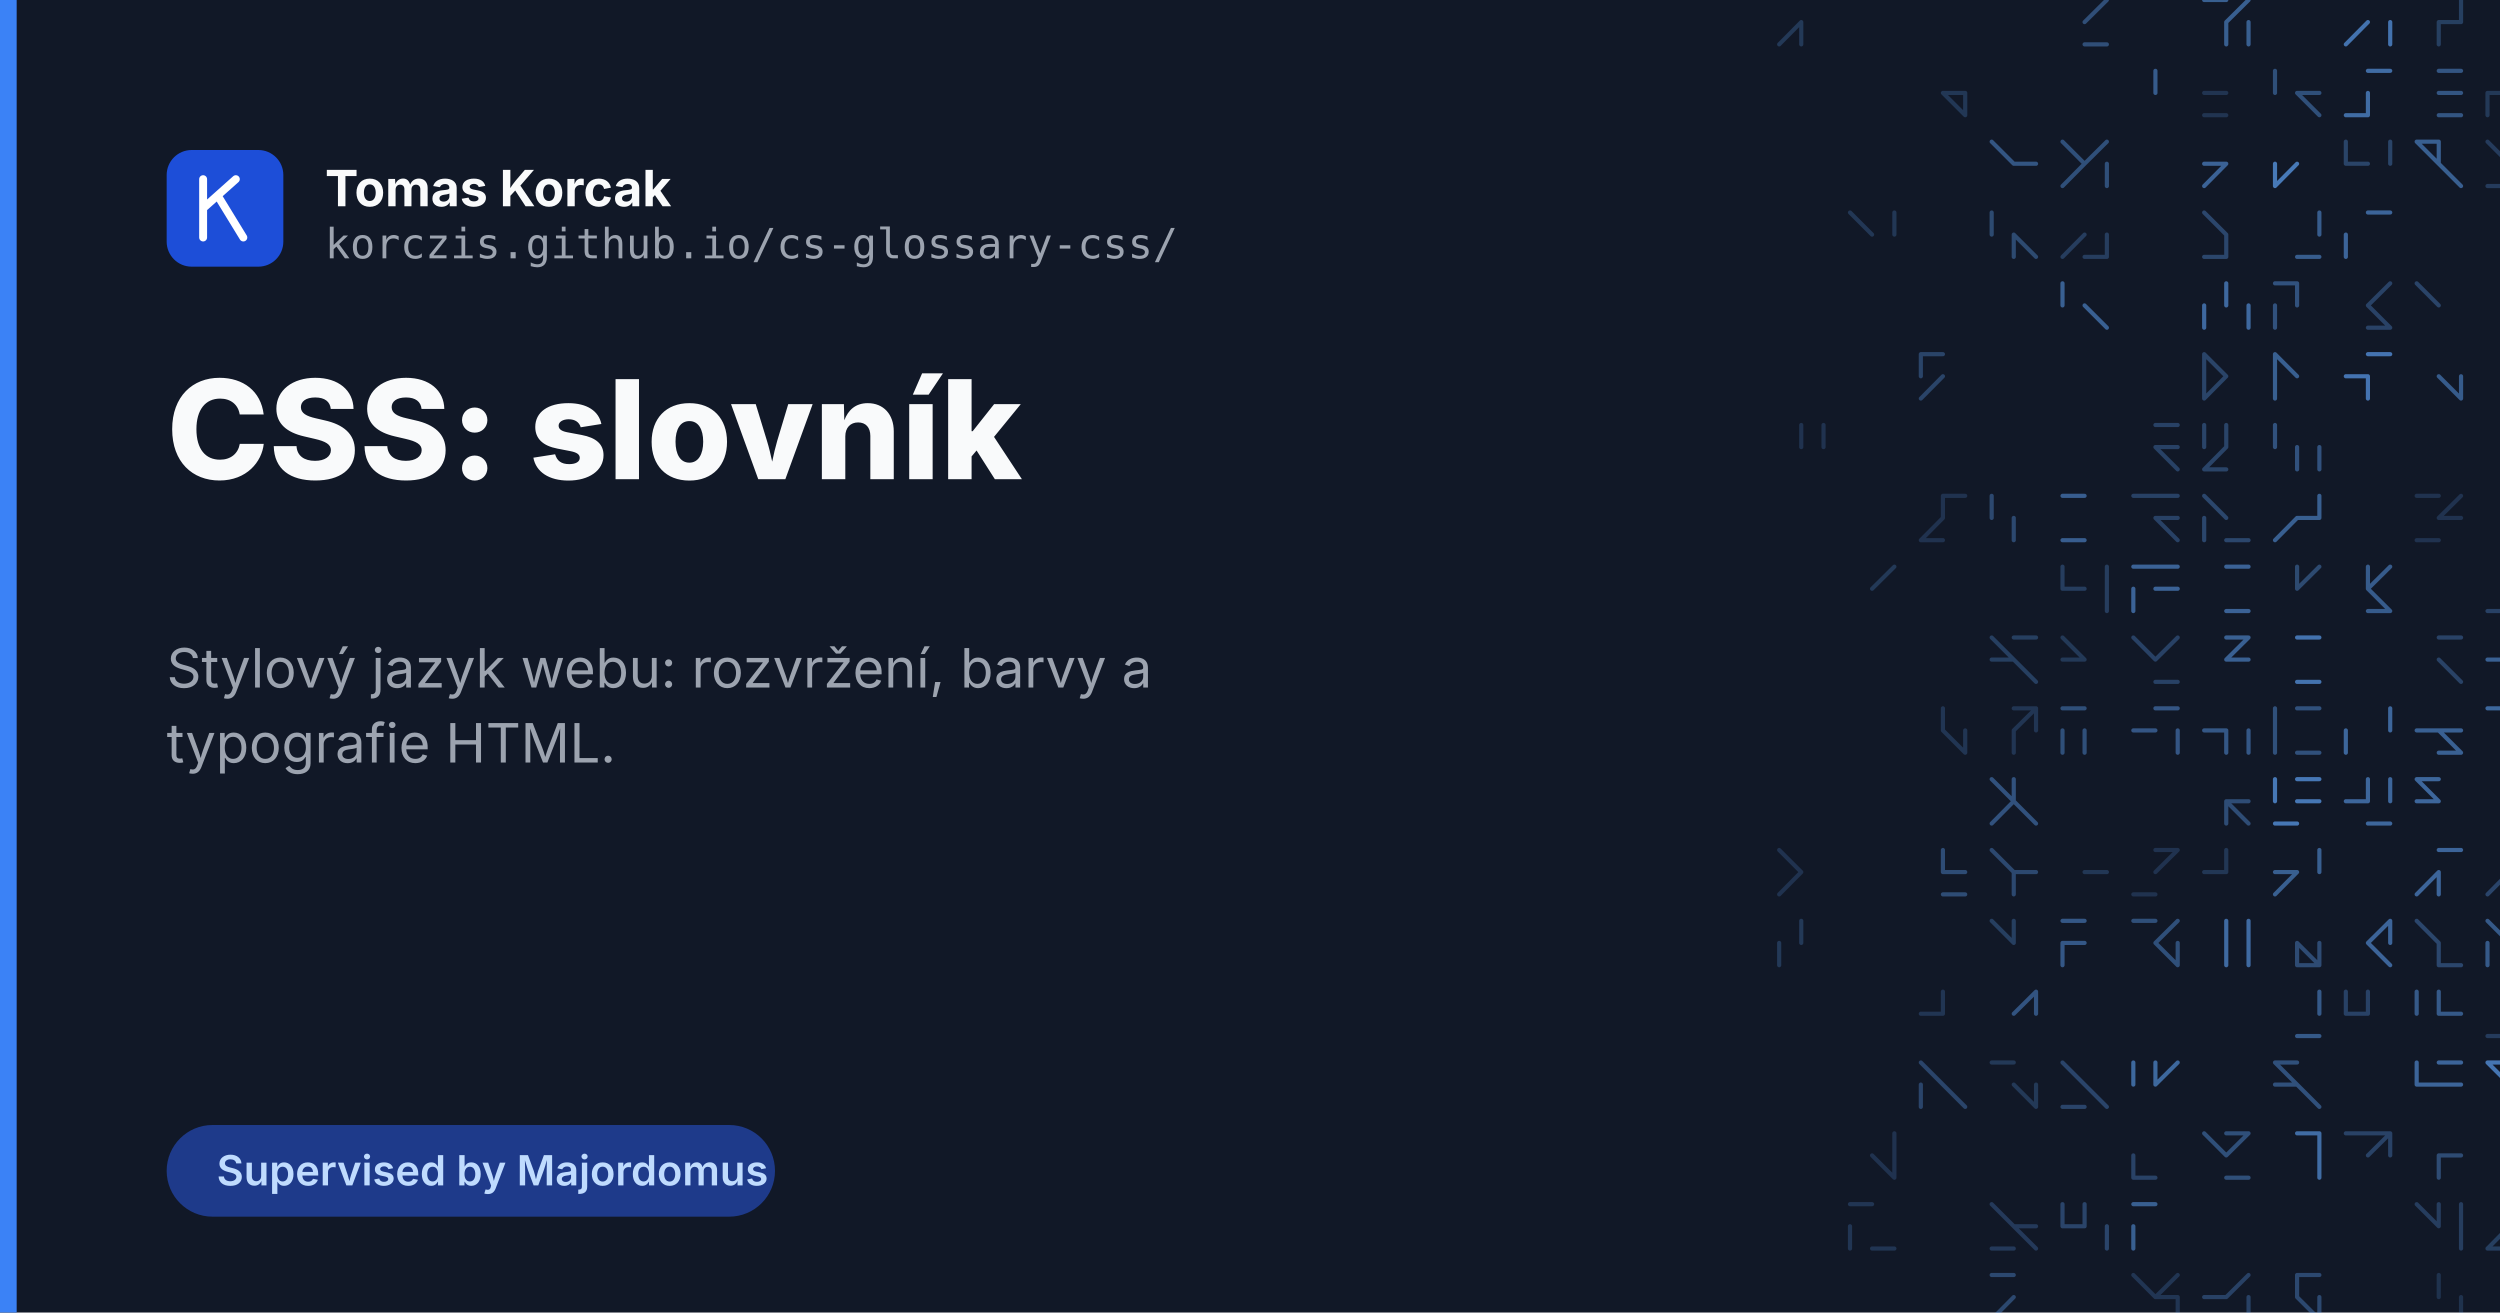
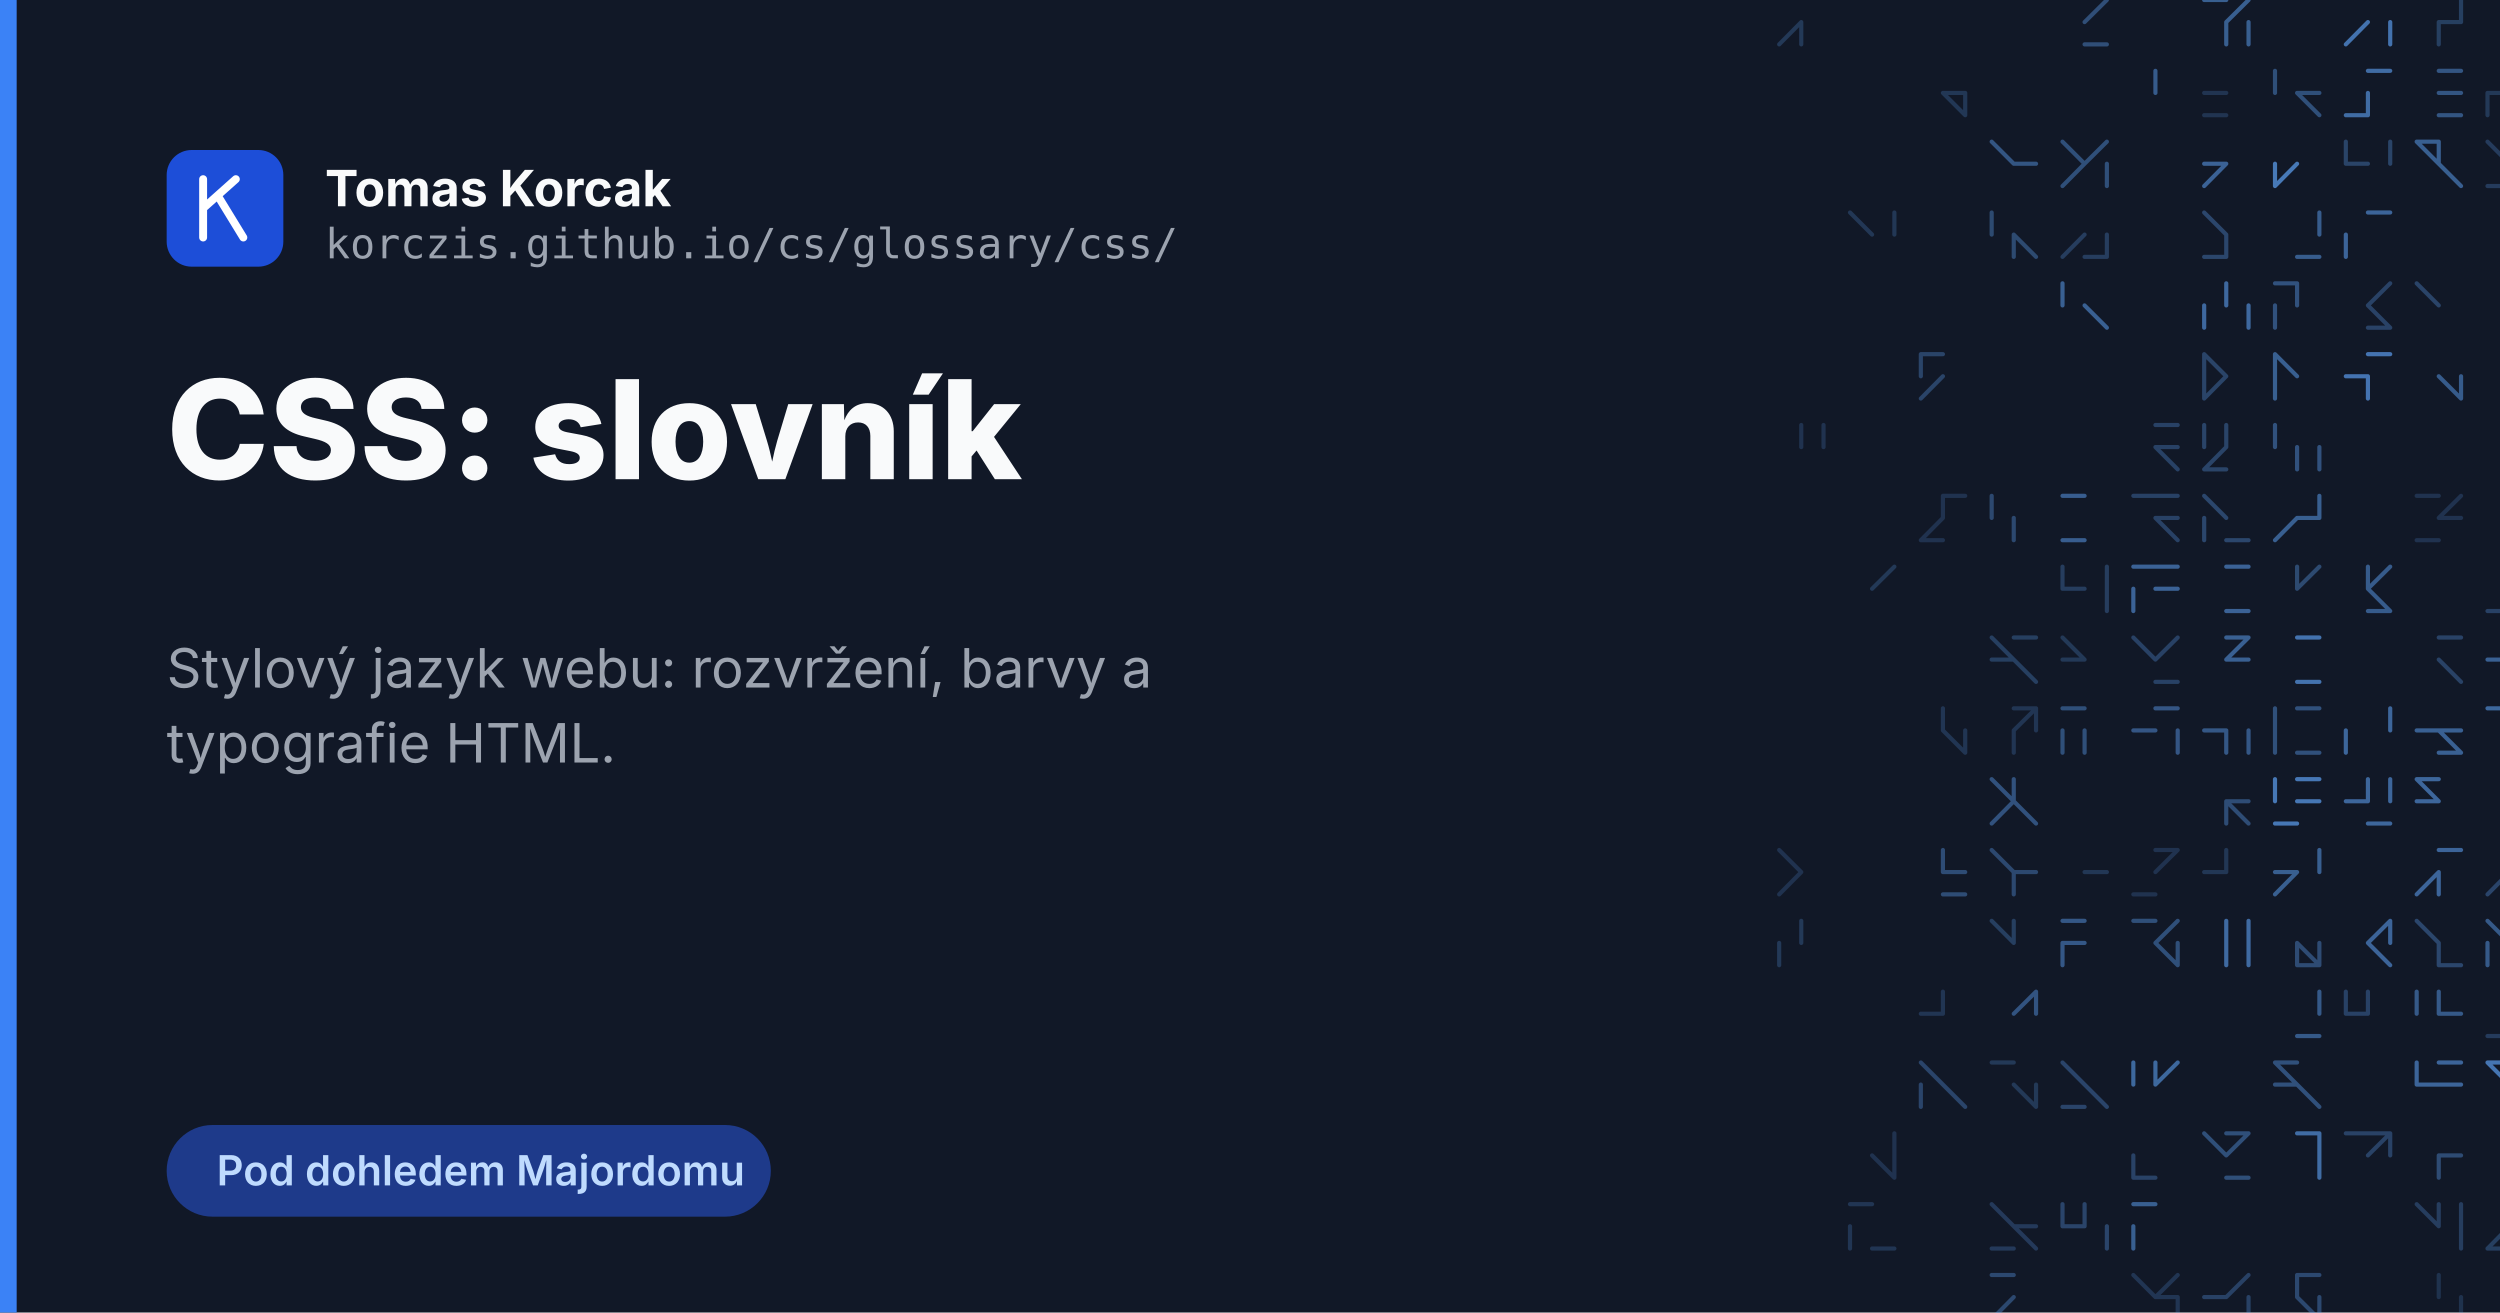
<svg xmlns="http://www.w3.org/2000/svg" width="1200" height="630" viewBox="0 0 1200 630">
  <rect width="1200" height="630" fill="#111827" />
  <g fill="none" stroke="#60a5fa" stroke-width="2" stroke-linecap="round">
    <path d="M864.6 10.6L854.0 21.3M864.6 10.6L864.6 21.3" opacity="0.23" />
    <path d="M1011.3 0.0L1000.6 10.6M1000.6 21.3L1011.3 21.3" opacity="0.38" />
    <path d="M1068.6 10.6L1068.6 21.3M1058.0 0.0L1068.6 0.0M1079.3 10.6L1079.3 21.3M1079.3 0.0L1068.6 10.6" opacity="0.50" />
    <path d="M1136.6 10.6L1126.0 21.3M1147.3 10.6L1147.3 21.3" opacity="0.64" />
    <path d="M1170.6 10.6L1170.6 21.3M1170.6 10.6L1181.3 10.6M1181.3 0.0L1181.3 10.6" opacity="0.27" />
    <path d="M1204.6 10.6L1215.3 21.3M1215.3 0.0L1204.6 10.6M1215.3 10.6L1215.3 21.3M1215.3 10.6L1215.3 21.3" opacity="0.25" />
    <path d="M1228.0 0.0L1238.6 10.6M1228.0 10.6L1238.6 10.6" opacity="0.45" />
    <path d="M932.6 44.6L943.3 55.3M943.3 44.6L943.3 55.3M932.6 44.6L943.3 44.6" opacity="0.22" />
    <path d="M1034.6 34.0L1034.6 44.6M1034.6 34.0L1034.6 44.6" opacity="0.47" />
    <path d="M1058.0 44.6L1068.6 44.6M1058.0 55.3L1068.6 55.3" opacity="0.20" />
    <path d="M1102.6 44.6L1113.3 44.6M1102.6 44.6L1113.3 55.3M1092.0 34.0L1092.0 44.6M1092.0 34.0L1092.0 44.6" opacity="0.39" />
    <path d="M1136.6 34.0L1147.3 34.0M1126.0 55.3L1136.6 55.3M1126.0 55.3L1136.6 55.3M1136.6 44.6L1136.6 55.3" opacity="0.59" />
    <path d="M1170.6 44.6L1181.3 44.6M1170.6 34.0L1181.3 34.0M1170.6 55.3L1181.3 55.3" opacity="0.43" />
    <path d="M1204.6 34.0L1215.3 34.0M1215.3 34.0L1215.3 44.6M1194.0 44.6L1204.6 44.6M1194.0 44.6L1194.0 55.3" opacity="0.23" />
    <path d="M1238.6 44.6L1249.3 44.6M1228.0 34.0L1238.6 34.0M1228.0 34.0L1238.6 44.6M1238.6 34.0L1238.6 44.6" opacity="0.20" />
    <path d="M956.0 68.0L966.6 78.6M966.6 78.6L977.3 78.6" opacity="0.43" />
    <path d="M1011.3 68.0L1000.6 78.6M1011.3 78.6L1011.3 89.3M990.0 68.0L1000.6 78.6M1000.6 78.6L990.0 89.3" opacity="0.39" />
    <path d="M1058.0 78.6L1068.6 78.6M1068.6 78.6L1058.0 89.3" opacity="0.53" />
    <path d="M1102.6 78.6L1092.0 89.3M1092.0 78.6L1092.0 89.3" opacity="0.68" />
    <path d="M1147.3 68.0L1147.3 78.6M1126.0 78.6L1136.6 78.6M1126.0 68.0L1126.0 78.6" opacity="0.31" />
    <path d="M1160.0 68.0L1170.6 78.6M1170.6 68.0L1170.6 78.6M1160.0 68.0L1170.6 68.0M1170.6 78.6L1181.3 89.3" opacity="0.50" />
    <path d="M1204.6 68.0L1204.6 78.6M1215.3 68.0L1204.6 78.6M1194.0 89.3L1204.6 89.3M1194.0 68.0L1204.6 78.6" opacity="0.25" />
    <path d="M909.3 102.0L909.3 112.6M888.0 102.0L898.6 112.6" opacity="0.22" />
    <path d="M956.0 102.0L956.0 112.6M966.6 112.6L966.6 123.3M966.6 112.6L977.3 123.3" opacity="0.35" />
    <path d="M1000.6 112.6L990.0 123.3M1011.3 112.6L1011.3 123.3M1000.6 123.3L1011.3 123.3" opacity="0.26" />
    <path d="M1058.0 102.0L1068.6 112.6M1068.6 112.6L1068.6 123.3M1058.0 123.3L1068.6 123.3M1068.6 112.6L1068.6 123.3" opacity="0.33" />
    <path d="M1102.6 123.3L1113.3 123.3M1113.3 102.0L1113.3 112.6" opacity="0.48" />
    <path d="M1126.0 112.6L1126.0 123.3M1136.6 102.0L1147.3 102.0" opacity="0.54" />
    <path d="M1228.0 102.0L1238.6 102.0M1228.0 102.0L1228.0 112.6" opacity="0.19" />
    <path d="M1000.6 146.6L1011.3 157.3M990.0 136.0L990.0 146.6" opacity="0.51" />
    <path d="M1058.0 146.6L1058.0 157.3M1068.6 136.0L1068.6 146.6M1079.3 146.6L1079.3 157.3M1079.3 146.6L1079.3 157.3" opacity="0.57" />
    <path d="M1102.6 136.0L1102.6 146.6M1092.0 136.0L1102.6 136.0M1092.0 146.6L1092.0 157.3" opacity="0.41" />
    <path d="M1136.6 146.6L1147.3 157.3M1147.3 136.0L1136.6 146.6M1136.6 157.3L1147.3 157.3" opacity="0.30" />
    <path d="M1160.0 136.0L1170.6 146.6M1160.0 136.0L1170.6 146.6" opacity="0.31" />
    <path d="M1204.6 136.0L1204.6 146.6M1204.6 157.3L1215.3 157.3" opacity="0.43" />
    <path d="M1238.6 146.6L1238.6 157.3M1228.0 157.3L1238.6 157.3" opacity="0.36" />
    <path d="M922.0 170.0L922.0 180.6M932.6 180.6L922.0 191.3M932.6 180.6L922.0 191.3M922.0 170.0L932.6 170.0" opacity="0.31" />
    <path d="M1058.0 180.6L1058.0 191.3M1068.6 180.6L1058.0 191.3M1058.0 170.0L1068.6 180.6M1058.0 170.0L1058.0 180.6" opacity="0.31" />
    <path d="M1092.0 170.0L1092.0 180.6M1092.0 180.6L1092.0 191.3M1092.0 170.0L1102.6 180.6" opacity="0.50" />
    <path d="M1136.6 170.0L1147.3 170.0M1136.6 180.6L1136.6 191.3M1126.0 180.6L1136.6 180.6" opacity="0.65" />
    <path d="M1170.6 180.6L1181.3 191.3M1181.3 180.6L1181.3 191.3M1170.6 180.6L1181.3 191.3" opacity="0.47" />
    <path d="M1228.0 170.0L1238.6 170.0M1238.6 170.0L1238.6 180.6" opacity="0.24" />
    <path d="M875.3 204.0L875.3 214.6M864.6 204.0L864.6 214.6" opacity="0.19" />
    <path d="M1034.6 214.6L1045.3 214.6M1034.6 214.6L1045.3 225.3M1034.6 204.0L1045.3 204.0" opacity="0.29" />
    <path d="M1068.6 214.6L1058.0 225.3M1058.0 225.3L1068.6 225.3M1068.6 204.0L1068.6 214.6M1058.0 204.0L1058.0 214.6" opacity="0.31" />
    <path d="M1113.3 214.6L1113.3 225.3M1092.0 204.0L1092.0 214.6M1102.6 214.6L1102.6 225.3" opacity="0.41" />
    <path d="M1238.6 214.6L1249.3 225.3M1238.6 214.6L1249.3 214.6M1249.3 214.6L1249.3 225.3M1238.6 214.6L1249.3 225.3" opacity="0.28" />
    <path d="M932.6 248.6L922.0 259.3M922.0 259.3L932.6 259.3M932.6 238.0L943.3 238.0M932.6 238.0L932.6 248.6" opacity="0.19" />
    <path d="M966.6 248.6L966.6 259.3M956.0 238.0L956.0 248.6" opacity="0.34" />
    <path d="M990.0 238.0L1000.6 238.0M990.0 259.3L1000.6 259.3" opacity="0.49" />
    <path d="M1024.0 238.0L1034.6 238.0M1034.6 248.6L1045.3 248.6M1034.6 238.0L1045.3 238.0M1034.6 248.6L1045.3 259.3" opacity="0.29" />
    <path d="M1058.0 238.0L1068.6 248.6M1068.6 259.3L1079.3 259.3M1058.0 248.6L1058.0 259.3" opacity="0.33" />
    <path d="M1113.3 238.0L1113.3 248.6M1102.6 248.6L1092.0 259.3M1102.6 248.6L1113.3 248.6" opacity="0.50" />
    <path d="M1181.3 238.0L1170.6 248.6M1160.0 238.0L1170.6 238.0M1160.0 259.3L1170.6 259.3M1170.6 248.6L1181.3 248.6" opacity="0.19" />
    <path d="M1238.6 248.6L1249.3 259.3M1238.6 248.6L1249.3 248.6" opacity="0.35" />
    <path d="M909.3 272.0L898.6 282.6M909.3 272.0L898.6 282.6" opacity="0.23" />
    <path d="M990.0 272.0L990.0 282.6M1011.3 282.6L1011.3 293.3M1011.3 272.0L1011.3 282.6M990.0 282.6L1000.6 282.6" opacity="0.26" />
    <path d="M1034.6 282.6L1045.3 282.6M1024.0 282.6L1024.0 293.3M1024.0 272.0L1034.6 272.0M1034.6 272.0L1045.3 272.0" opacity="0.53" />
    <path d="M1068.6 293.3L1079.3 293.3M1068.6 272.0L1079.3 272.0" opacity="0.53" />
    <path d="M1102.6 272.0L1102.6 282.6M1113.3 272.0L1102.6 282.6" opacity="0.35" />
    <path d="M1147.3 272.0L1136.6 282.6M1136.6 293.3L1147.3 293.3M1136.6 272.0L1136.6 282.6M1136.6 282.6L1147.3 293.3" opacity="0.47" />
    <path d="M1204.6 272.0L1215.3 272.0M1194.0 293.3L1204.6 293.3M1204.6 282.6L1215.3 282.6M1215.3 282.6L1215.3 293.3" opacity="0.29" />
    <path d="M966.6 316.6L977.3 327.3M956.0 306.0L966.6 316.6M956.0 316.6L966.6 316.6M966.6 306.0L977.3 306.0" opacity="0.27" />
    <path d="M990.0 316.6L1000.6 316.6M990.0 306.0L1000.6 316.6" opacity="0.23" />
    <path d="M1024.0 306.0L1034.6 316.6M1045.3 306.0L1034.6 316.6M1034.6 327.3L1045.3 327.3" opacity="0.29" />
    <path d="M1068.6 306.0L1079.3 306.0M1068.6 316.6L1079.3 316.6M1079.3 306.0L1068.6 316.6" opacity="0.51" />
    <path d="M1102.6 306.0L1113.3 306.0M1102.6 327.3L1113.3 327.3" opacity="0.64" />
    <path d="M1170.6 306.0L1181.3 306.0M1170.6 316.6L1181.3 327.3M1170.6 316.6L1181.3 327.3" opacity="0.30" />
    <path d="M1204.6 316.6L1204.6 327.3M1194.0 316.6L1204.6 316.6" opacity="0.51" />
    <path d="M1238.6 327.3L1249.3 327.3M1249.3 306.0L1238.6 316.6M1228.0 306.0L1228.0 316.6" opacity="0.18" />
    <path d="M932.6 340.0L932.6 350.6M943.3 350.6L943.3 361.3M932.6 350.6L943.3 361.3M932.6 340.0L932.6 350.6" opacity="0.21" />
    <path d="M966.6 350.6L966.6 361.3M977.3 340.0L977.3 350.6M966.6 340.0L977.3 340.0M977.3 340.0L966.6 350.6" opacity="0.21" />
    <path d="M1000.6 350.6L1000.6 361.3M990.0 340.0L1000.6 340.0M990.0 350.6L990.0 361.3" opacity="0.39" />
    <path d="M1034.6 340.0L1045.3 340.0M1024.0 350.6L1034.6 350.6M1045.3 350.6L1045.3 361.3" opacity="0.44" />
    <path d="M1079.3 350.6L1079.3 361.3M1058.0 350.6L1068.6 350.6M1068.6 350.6L1068.6 361.3" opacity="0.45" />
    <path d="M1092.0 340.0L1092.0 350.6M1102.6 361.3L1113.3 361.3M1092.0 350.6L1092.0 361.3M1102.6 340.0L1113.3 340.0" opacity="0.40" />
    <path d="M1126.0 350.6L1126.0 361.3M1147.3 340.0L1147.3 350.6" opacity="0.55" />
    <path d="M1160.0 350.6L1170.6 350.6M1170.6 361.3L1181.3 361.3M1170.6 350.6L1181.3 361.3M1170.6 350.6L1181.3 350.6" opacity="0.51" />
    <path d="M1194.0 340.0L1204.6 340.0M1215.3 350.6L1215.3 361.3M1204.6 340.0L1215.3 340.0M1215.3 350.6L1215.3 361.3" opacity="0.56" />
    <path d="M1238.6 350.6L1249.3 350.6M1228.0 350.6L1228.0 361.3M1249.3 350.6L1249.3 361.3M1238.6 340.0L1238.6 350.6" opacity="0.39" />
    <path d="M966.6 374.0L966.6 384.6M956.0 374.0L966.6 384.6M966.6 384.6L956.0 395.3M966.6 384.6L977.3 395.3" opacity="0.41" />
    <path d="M1068.6 384.6L1068.6 395.3M1068.6 384.6L1079.3 384.6M1068.6 384.6L1079.3 395.3M1068.6 384.6L1068.6 395.3" opacity="0.37" />
    <path d="M1092.0 374.0L1092.0 384.6M1102.6 374.0L1113.3 374.0M1102.6 384.6L1113.3 384.6M1092.0 395.3L1102.6 395.3" opacity="0.67" />
    <path d="M1136.6 395.3L1147.3 395.3M1147.3 374.0L1147.3 384.6M1136.6 374.0L1136.6 384.6M1126.0 384.6L1136.6 384.6" opacity="0.55" />
    <path d="M1160.0 374.0L1170.6 384.6M1160.0 384.6L1170.6 384.6M1160.0 374.0L1170.6 374.0" opacity="0.55" />
    <path d="M1238.6 384.6L1249.3 395.3M1228.0 384.6L1238.6 384.6M1238.6 374.0L1238.6 384.6M1238.6 384.6L1228.0 395.3" opacity="0.25" />
    <path d="M864.6 418.6L854.0 429.3M854.0 408.0L864.6 418.6" opacity="0.19" />
    <path d="M932.6 429.3L943.3 429.3M932.6 418.6L943.3 418.6M932.6 408.0L932.6 418.6M932.6 418.6L943.3 418.6" opacity="0.37" />
    <path d="M966.6 418.6L966.6 429.3M956.0 408.0L966.6 418.6M966.6 418.6L977.3 418.6" opacity="0.34" />
    <path d="M1000.6 418.6L1011.3 418.6M1000.6 418.6L1011.3 418.6" opacity="0.22" />
    <path d="M1034.6 408.0L1045.3 408.0M1045.3 408.0L1034.6 418.6M1024.0 429.3L1034.6 429.3M1034.6 408.0L1045.3 408.0" opacity="0.19" />
    <path d="M1058.0 418.6L1068.6 418.6M1068.6 408.0L1068.6 418.6" opacity="0.22" />
    <path d="M1092.0 418.6L1102.6 418.6M1113.3 408.0L1113.3 418.6M1102.6 418.6L1092.0 429.3" opacity="0.50" />
    <path d="M1170.6 408.0L1181.3 408.0M1170.6 418.6L1160.0 429.3M1170.6 418.6L1170.6 429.3" opacity="0.54" />
    <path d="M1204.6 408.0L1215.3 408.0M1204.6 418.6L1204.6 429.3M1204.6 418.6L1194.0 429.3M1215.3 408.0L1204.6 418.6" opacity="0.32" />
    <path d="M1249.3 408.0L1249.3 418.6M1249.3 408.0L1249.3 418.6" opacity="0.55" />
    <path d="M854.0 452.6L854.0 463.3M864.6 442.0L864.6 452.6" opacity="0.23" />
    <path d="M966.6 442.0L966.6 452.6M956.0 442.0L966.6 452.6" opacity="0.27" />
    <path d="M990.0 442.0L1000.6 442.0M990.0 452.6L1000.6 452.6M990.0 452.6L990.0 463.3" opacity="0.45" />
    <path d="M1024.0 442.0L1034.6 442.0M1045.3 452.6L1045.3 463.3M1034.6 452.6L1045.3 463.3M1045.3 442.0L1034.6 452.6" opacity="0.39" />
    <path d="M1068.6 452.6L1068.6 463.3M1079.3 452.6L1079.3 463.3M1068.6 442.0L1068.6 452.6M1079.3 442.0L1079.3 452.6" opacity="0.58" />
    <path d="M1102.6 463.3L1113.3 463.3M1102.6 452.6L1113.3 463.3M1113.3 452.6L1113.3 463.3M1102.6 452.6L1102.6 463.3" opacity="0.36" />
    <path d="M1136.6 452.6L1147.3 463.3M1147.3 442.0L1136.6 452.6M1147.3 442.0L1147.3 452.6" opacity="0.54" />
    <path d="M1160.0 442.0L1170.6 452.6M1170.6 463.3L1181.3 463.3M1170.6 452.6L1170.6 463.3" opacity="0.33" />
    <path d="M1194.0 452.6L1194.0 463.3M1194.0 442.0L1204.6 452.6" opacity="0.46" />
    <path d="M1249.3 452.6L1249.3 463.3M1238.6 442.0L1238.6 452.6" opacity="0.30" />
    <path d="M932.6 476.0L932.6 486.6M922.0 486.6L932.6 486.6" opacity="0.21" />
    <path d="M977.3 476.0L977.3 486.6M977.3 476.0L966.6 486.6" opacity="0.42" />
    <path d="M1113.3 476.0L1113.3 486.6M1102.6 497.3L1113.3 497.3" opacity="0.46" />
    <path d="M1126.0 486.6L1136.6 486.6M1136.6 476.0L1136.6 486.6M1126.0 476.0L1126.0 486.6" opacity="0.29" />
    <path d="M1170.6 486.6L1181.3 486.6M1170.6 476.0L1170.6 486.6M1160.0 476.0L1160.0 486.6" opacity="0.46" />
    <path d="M1204.6 497.3L1215.3 497.3M1204.6 476.0L1204.6 486.6M1204.6 486.6L1204.6 497.3M1194.0 497.3L1204.6 497.3" opacity="0.25" />
    <path d="M1228.0 486.6L1228.0 497.3M1249.3 476.0L1249.3 486.6" opacity="0.25" />
    <path d="M922.0 510.0L932.6 520.6M922.0 520.6L922.0 531.3M932.6 520.6L943.3 531.3" opacity="0.32" />
    <path d="M977.3 520.6L977.3 531.3M966.6 520.6L977.3 531.3M956.0 510.0L966.6 510.0M966.6 520.6L977.3 531.3" opacity="0.23" />
    <path d="M990.0 531.3L1000.6 531.3M1000.6 520.6L1011.3 531.3M990.0 510.0L1000.6 520.6" opacity="0.32" />
    <path d="M1045.3 510.0L1034.6 520.6M1034.6 510.0L1034.6 520.6M1024.0 510.0L1024.0 520.6" opacity="0.56" />
    <path d="M1092.0 510.0L1102.6 520.6M1092.0 520.6L1102.6 520.6M1102.6 520.6L1113.3 531.3M1092.0 510.0L1102.6 510.0" opacity="0.40" />
    <path d="M1170.6 510.0L1181.3 510.0M1170.6 520.6L1181.3 520.6M1160.0 510.0L1160.0 520.6M1160.0 520.6L1170.6 520.6" opacity="0.54" />
    <path d="M1194.0 510.0L1204.6 510.0M1215.3 510.0L1204.6 520.6M1194.0 510.0L1204.6 520.6M1194.0 510.0L1204.6 520.6" opacity="0.66" />
    <path d="M1228.0 510.0L1228.0 520.6M1249.3 510.0L1238.6 520.6" opacity="0.23" />
    <path d="M909.3 554.6L909.3 565.3M909.3 544.0L909.3 554.6M898.6 554.6L909.3 565.3" opacity="0.19" />
    <path d="M1024.0 554.6L1024.0 565.3M1024.0 565.3L1034.6 565.3" opacity="0.30" />
    <path d="M1068.6 544.0L1079.3 544.0M1058.0 544.0L1068.6 554.6M1068.6 565.3L1079.3 565.3M1079.3 544.0L1068.6 554.6" opacity="0.39" />
    <path d="M1113.3 554.6L1113.3 565.3M1113.3 544.0L1113.3 554.6M1102.6 544.0L1113.3 544.0" opacity="0.59" />
    <path d="M1147.3 544.0L1136.6 554.6M1147.3 544.0L1147.3 554.6M1136.6 544.0L1147.3 544.0M1126.0 544.0L1136.6 544.0" opacity="0.30" />
    <path d="M1170.6 554.6L1170.6 565.3M1170.6 554.6L1181.3 554.6" opacity="0.36" />
    <path d="M1204.6 544.0L1215.3 544.0M1204.6 544.0L1215.3 544.0M1215.3 544.0L1215.3 554.6M1204.6 565.3L1215.3 565.3" opacity="0.18" />
    <path d="M1249.3 554.6L1249.3 565.3M1238.6 554.6L1228.0 565.3M1228.0 565.3L1238.6 565.3M1228.0 544.0L1228.0 554.6" opacity="0.33" />
    <path d="M898.6 599.3L909.3 599.3M888.0 578.0L898.6 578.0M888.0 588.6L888.0 599.3" opacity="0.21" />
    <path d="M956.0 599.3L966.6 599.3M956.0 578.0L966.6 588.6M966.6 588.6L977.3 588.6M966.6 588.6L977.3 599.3" opacity="0.24" />
    <path d="M990.0 588.6L1000.6 588.6M990.0 578.0L990.0 588.6M1000.6 578.0L1000.6 588.6M1011.3 588.6L1011.3 599.3" opacity="0.32" />
    <path d="M1024.0 578.0L1034.6 578.0M1024.0 588.6L1024.0 599.3" opacity="0.50" />
    <path d="M1181.3 588.6L1181.3 599.3M1160.0 578.0L1170.6 588.6M1181.3 578.0L1181.3 588.6M1170.6 578.0L1170.6 588.6" opacity="0.26" />
    <path d="M1194.0 599.3L1204.6 599.3M1204.6 588.6L1194.0 599.3M1204.6 588.6L1215.3 599.3M1215.3 588.6L1215.3 599.3" opacity="0.27" />
    <path d="M1238.6 588.6L1249.3 599.3M1238.6 588.6L1238.6 599.3" opacity="0.63" />
    <path d="M956.0 612.0L966.6 612.0M966.6 622.6L956.0 633.3" opacity="0.34" />
    <path d="M1024.0 612.0L1034.6 622.6M1045.3 622.6L1045.3 633.3M1045.3 612.0L1034.6 622.6M1034.6 622.6L1045.3 622.6" opacity="0.21" />
    <path d="M1058.0 622.6L1068.6 622.6M1079.3 622.6L1079.3 633.3M1079.3 612.0L1068.6 622.6" opacity="0.29" />
    <path d="M1102.6 612.0L1102.6 622.6M1102.6 622.6L1113.3 633.3M1102.6 612.0L1113.3 612.0M1113.3 622.6L1113.3 633.3" opacity="0.34" />
    <path d="M1170.6 612.0L1170.6 622.6M1181.3 622.6L1181.3 633.3" opacity="0.18" />
    <path d="M1215.3 612.0L1215.3 622.6M1204.6 612.0L1204.6 622.6M1204.6 633.3L1215.3 633.3" opacity="0.60" />
    <path d="M1238.6 612.0L1249.3 612.0M1238.6 612.0L1238.6 622.6M1238.6 622.6L1228.0 633.3" opacity="0.67" />
    <path d="M966.6 656.6L956.0 667.3M956.0 646.0L956.0 656.6M977.3 646.0L966.6 656.6M956.0 656.6L956.0 667.3" opacity="0.20" />
    <path d="M1068.6 646.0L1068.6 656.6M1058.0 667.3L1068.6 667.3M1068.6 646.0L1079.3 646.0" opacity="0.49" />
    <path d="M1113.3 656.6L1113.3 667.3M1092.0 667.3L1102.6 667.3" opacity="0.26" />
    <path d="M1126.0 656.6L1126.0 667.3M1136.6 646.0L1136.6 656.6M1136.6 656.6L1147.3 667.3M1136.6 646.0L1147.3 646.0" opacity="0.26" />
    <path d="M1170.6 646.0L1181.3 646.0M1160.0 646.0L1160.0 656.6" opacity="0.42" />
    <path d="M1249.3 646.0L1249.3 656.6M1228.0 656.6L1238.6 656.6" opacity="0.61" />
  </g>
  <rect x="0" y="0" width="8" height="630" fill="#3b82f6" />
  <g font-family="Inter, Helvetica Neue, Helvetica, Arial, sans-serif">
    <rect x="80" y="72" width="56" height="56" rx="12" fill="#1d4ed8" />
    <g fill="none" stroke="#fff" stroke-width="3.8" stroke-linecap="round" stroke-linejoin="round">
      <path d="M97.5 86v28M97.5 100l15.7-14M104.5 93.9l12.3 20.1" />
    </g>
    <text x="156" y="99" font-size="24" font-weight="700" fill="#f9fafb">Tomas Korcak</text>
-     <text x="156" y="124" font-size="20" font-family="JetBrains Mono, Menlo, monospace" fill="#9ca3af">korczis.github.io/cs-glossary-css/</text>
+     <text x="156" y="124" font-size="20" font-family="JetBrains Mono, Menlo, monospace" fill="#9ca3af">korczis.github.io/cs/glossary/css/</text>
    <text x="80" y="230" font-size="66" font-weight="800" fill="#f9fafb">CSS: slovník</text>
    <text x="80" y="330" font-size="26" fill="#9ca3af">Stylový jazyk webu: rozvržení, barvy a</text>
    <text x="80" y="366" font-size="26" fill="#9ca3af">typografie HTML.</text>
-     <rect x="80" y="540" width="292" height="44" rx="22" fill="#1e3a8a" />
-     <text x="104" y="569" font-size="20" font-weight="600" fill="#bfdbfe">Supervised by Majordomus</text>
+     <rect x="80" y="540" width="290" height="44" rx="22" fill="#1e3a8a" />
+     <text x="104" y="569" font-size="20" font-weight="600" fill="#bfdbfe">Pod dohledem Majordomu</text>
  </g>
</svg>
